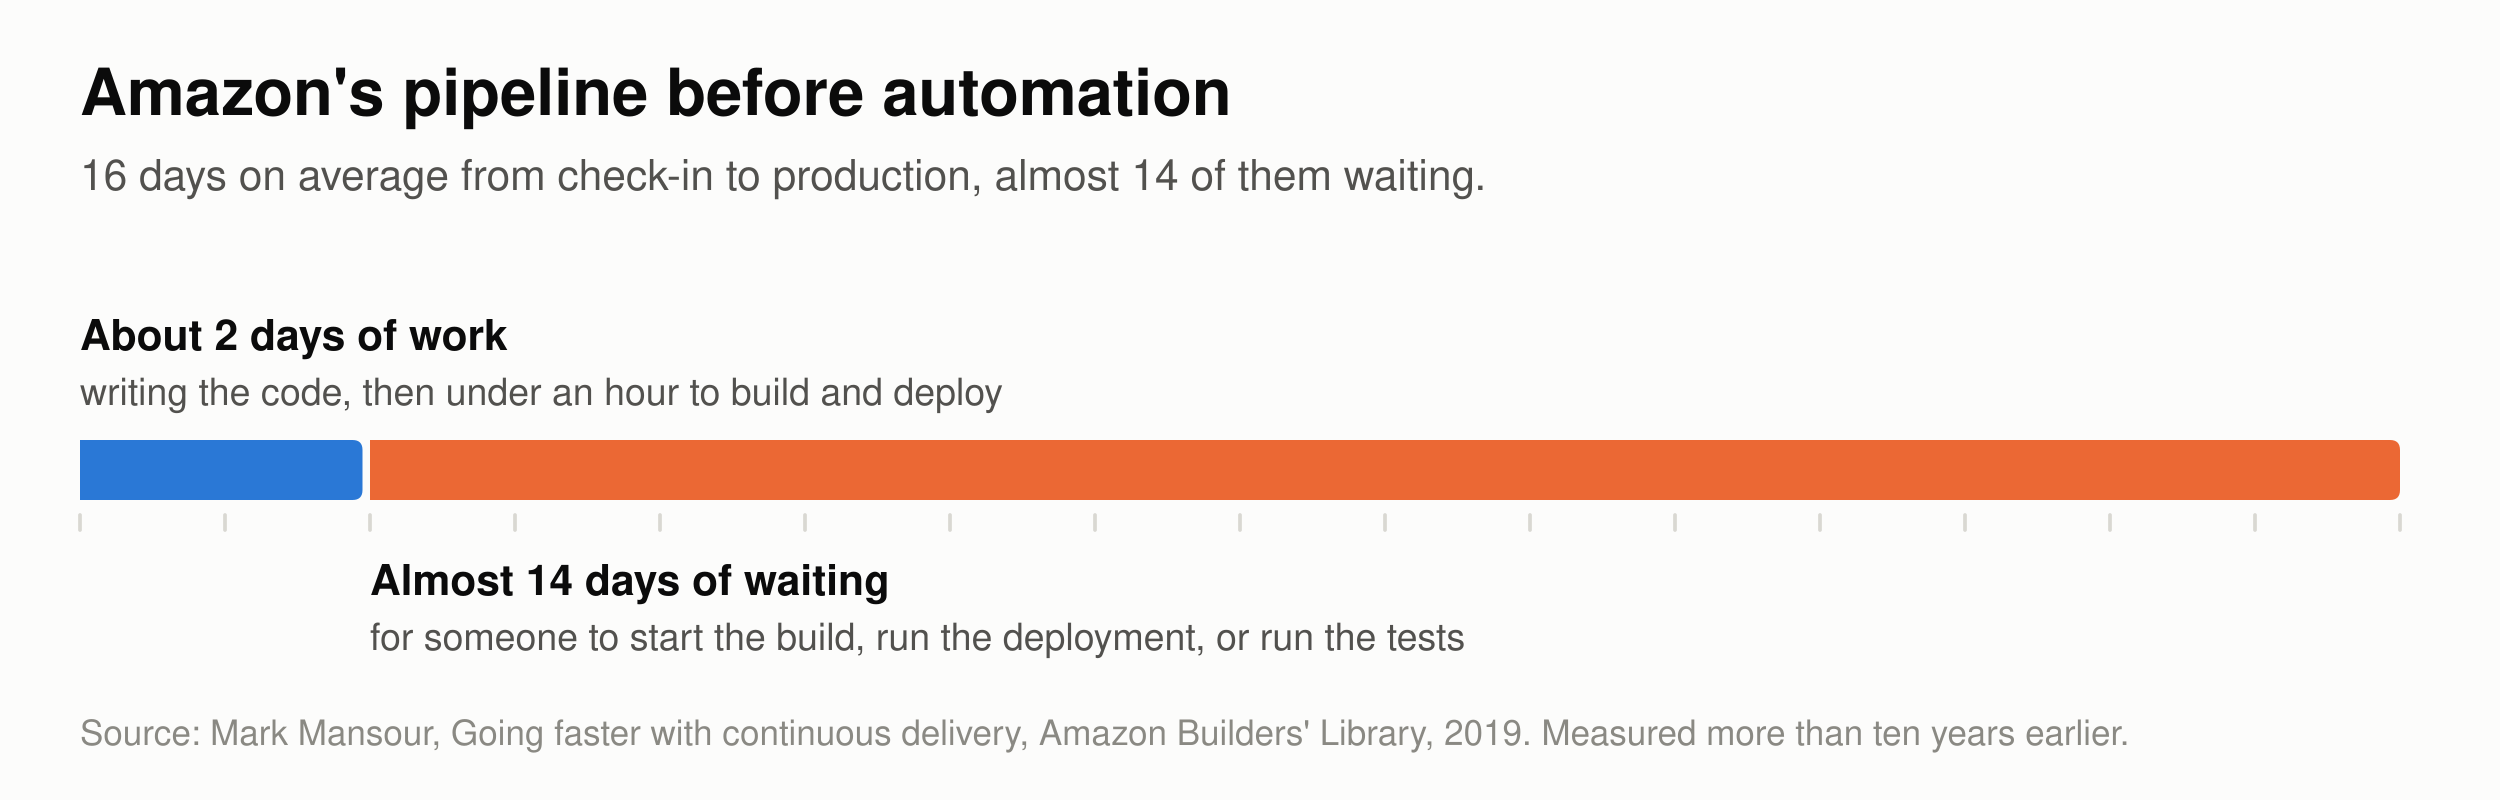
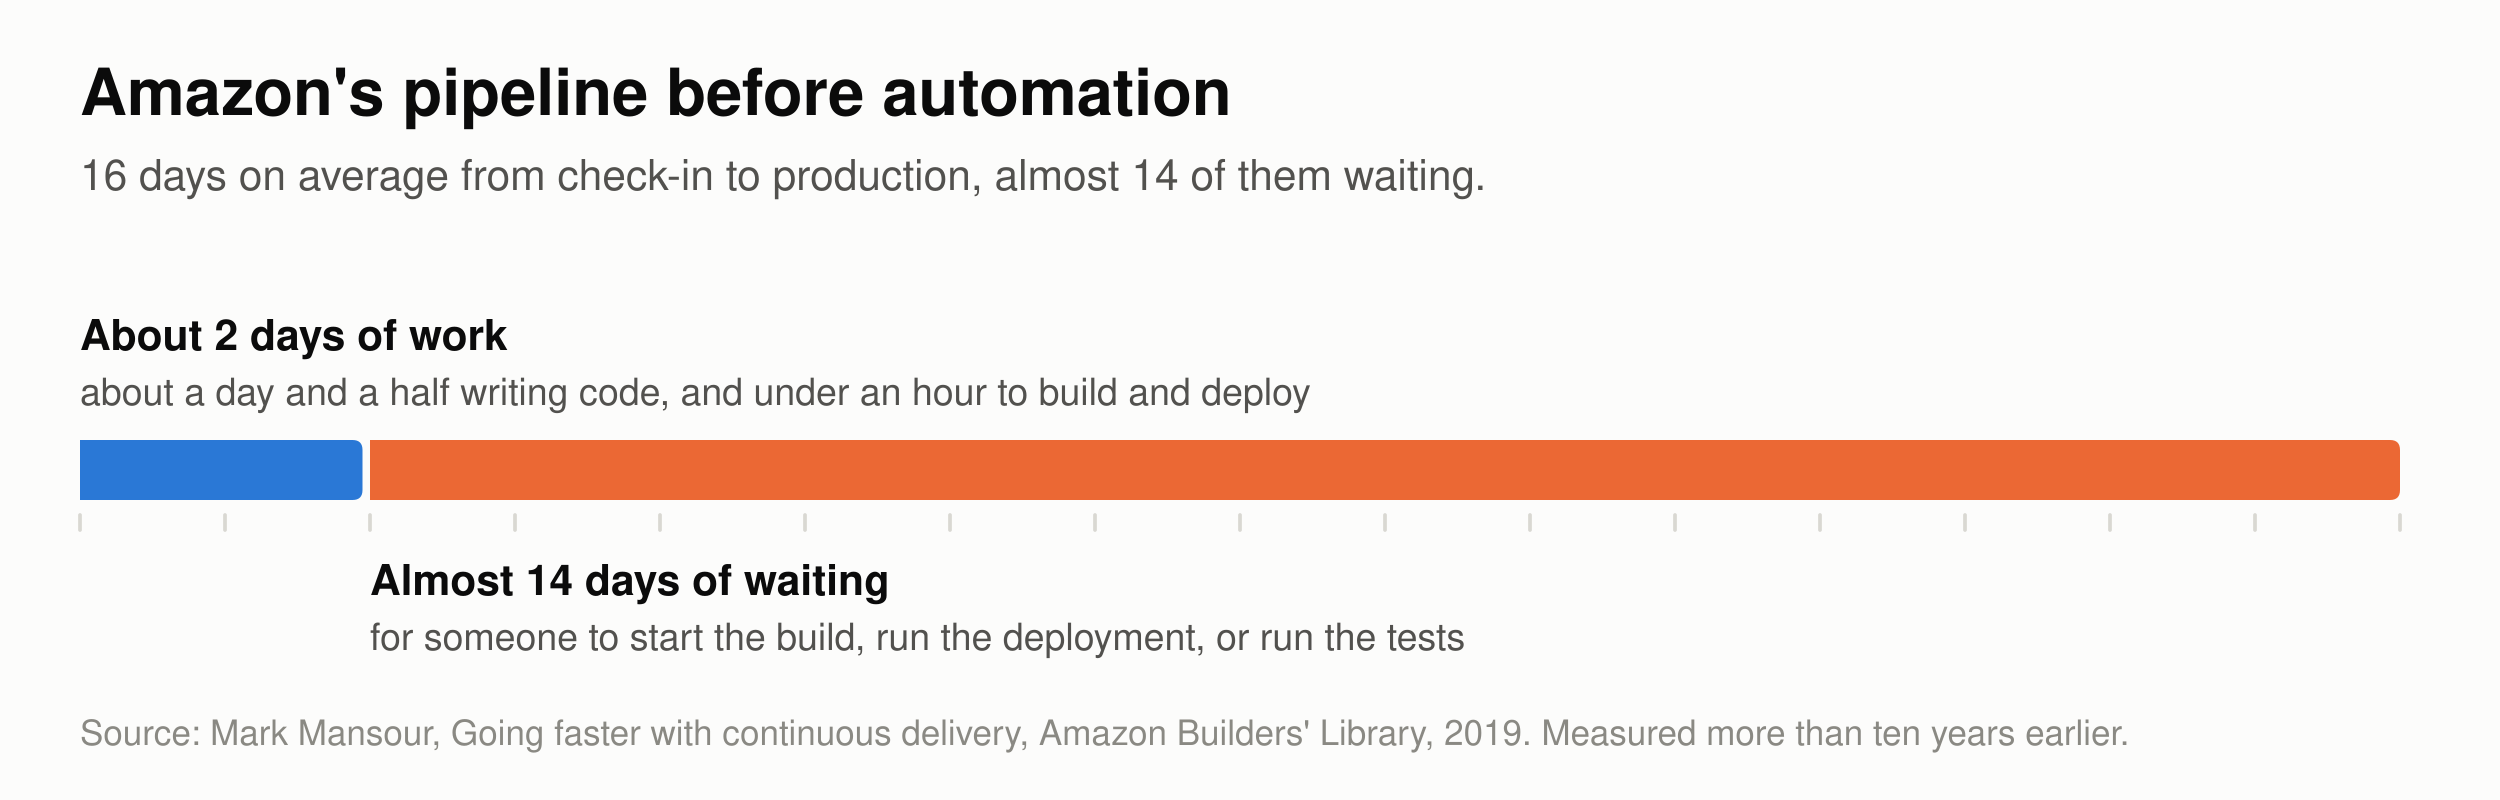
<svg xmlns="http://www.w3.org/2000/svg" width="1000" height="320" viewBox="0 0 1000 320" role="img" aria-labelledby="sixteen-title sixteen-desc">
  <g font-family="-apple-system, 'Segoe UI', Helvetica, Arial, sans-serif">
    <rect x="0" y="0" width="1000" height="320" rx="0" fill="#fcfcfb" stroke="none" stroke-width="1.5" />
    <text x="32" y="46" font-size="26" fill="#0b0b0b" font-weight="700" text-anchor="start">Amazon's pipeline before automation</text>
    <text x="32" y="76" font-size="17" fill="#52514e" font-weight="400" text-anchor="start">16 days on average from check-in to production, almost 14 of them waiting.</text>
    <path d="M 32 176 H 141 Q 145 176 145 180 V 196 Q 145 200 141 200 H 32 Z" fill="#2a78d6" />
    <path d="M 148 176 H 956 Q 960 176 960 180 V 196 Q 960 200 956 200 H 148 Z" fill="#eb6834" />
    <line x1="32" y1="206" x2="32" y2="212" stroke="#d9d8d2" stroke-width="1.5" stroke-linecap="round" />
    <line x1="90" y1="206" x2="90" y2="212" stroke="#d9d8d2" stroke-width="1.5" stroke-linecap="round" />
    <line x1="148" y1="206" x2="148" y2="212" stroke="#d9d8d2" stroke-width="1.5" stroke-linecap="round" />
    <line x1="206" y1="206" x2="206" y2="212" stroke="#d9d8d2" stroke-width="1.5" stroke-linecap="round" />
    <line x1="264" y1="206" x2="264" y2="212" stroke="#d9d8d2" stroke-width="1.5" stroke-linecap="round" />
    <line x1="322" y1="206" x2="322" y2="212" stroke="#d9d8d2" stroke-width="1.5" stroke-linecap="round" />
    <line x1="380" y1="206" x2="380" y2="212" stroke="#d9d8d2" stroke-width="1.5" stroke-linecap="round" />
    <line x1="438" y1="206" x2="438" y2="212" stroke="#d9d8d2" stroke-width="1.5" stroke-linecap="round" />
    <line x1="496" y1="206" x2="496" y2="212" stroke="#d9d8d2" stroke-width="1.5" stroke-linecap="round" />
    <line x1="554" y1="206" x2="554" y2="212" stroke="#d9d8d2" stroke-width="1.5" stroke-linecap="round" />
    <line x1="612" y1="206" x2="612" y2="212" stroke="#d9d8d2" stroke-width="1.5" stroke-linecap="round" />
    <line x1="670" y1="206" x2="670" y2="212" stroke="#d9d8d2" stroke-width="1.5" stroke-linecap="round" />
    <line x1="728" y1="206" x2="728" y2="212" stroke="#d9d8d2" stroke-width="1.5" stroke-linecap="round" />
    <line x1="786" y1="206" x2="786" y2="212" stroke="#d9d8d2" stroke-width="1.5" stroke-linecap="round" />
    <line x1="844" y1="206" x2="844" y2="212" stroke="#d9d8d2" stroke-width="1.5" stroke-linecap="round" />
    <line x1="902" y1="206" x2="902" y2="212" stroke="#d9d8d2" stroke-width="1.5" stroke-linecap="round" />
    <line x1="960" y1="206" x2="960" y2="212" stroke="#d9d8d2" stroke-width="1.5" stroke-linecap="round" />
    <text x="32" y="140" font-size="17" fill="#0b0b0b" font-weight="700" text-anchor="start">About 2 days of work</text>
-     <text x="32" y="162" font-size="15" fill="#52514e" font-weight="400" text-anchor="start">writing the code, then under an hour to build and deploy</text>
+     <text x="32" y="162" font-size="15" fill="#52514e" font-weight="400" text-anchor="start">about a day and a half writing code, and under an hour to build and deploy</text>
    <text x="148" y="238" font-size="17" fill="#0b0b0b" font-weight="700" text-anchor="start">Almost 14 days of waiting</text>
    <text x="148" y="260" font-size="15" fill="#52514e" font-weight="400" text-anchor="start">for someone to start the build, run the deployment, or run the tests</text>
    <text x="32" y="298" font-size="14" fill="#8a8983" font-weight="400" text-anchor="start">Source: Mark Mansour, Going faster with continuous delivery, Amazon Builders' Library, 2019. Measured more than ten years earlier.</text>
  </g>
</svg>
